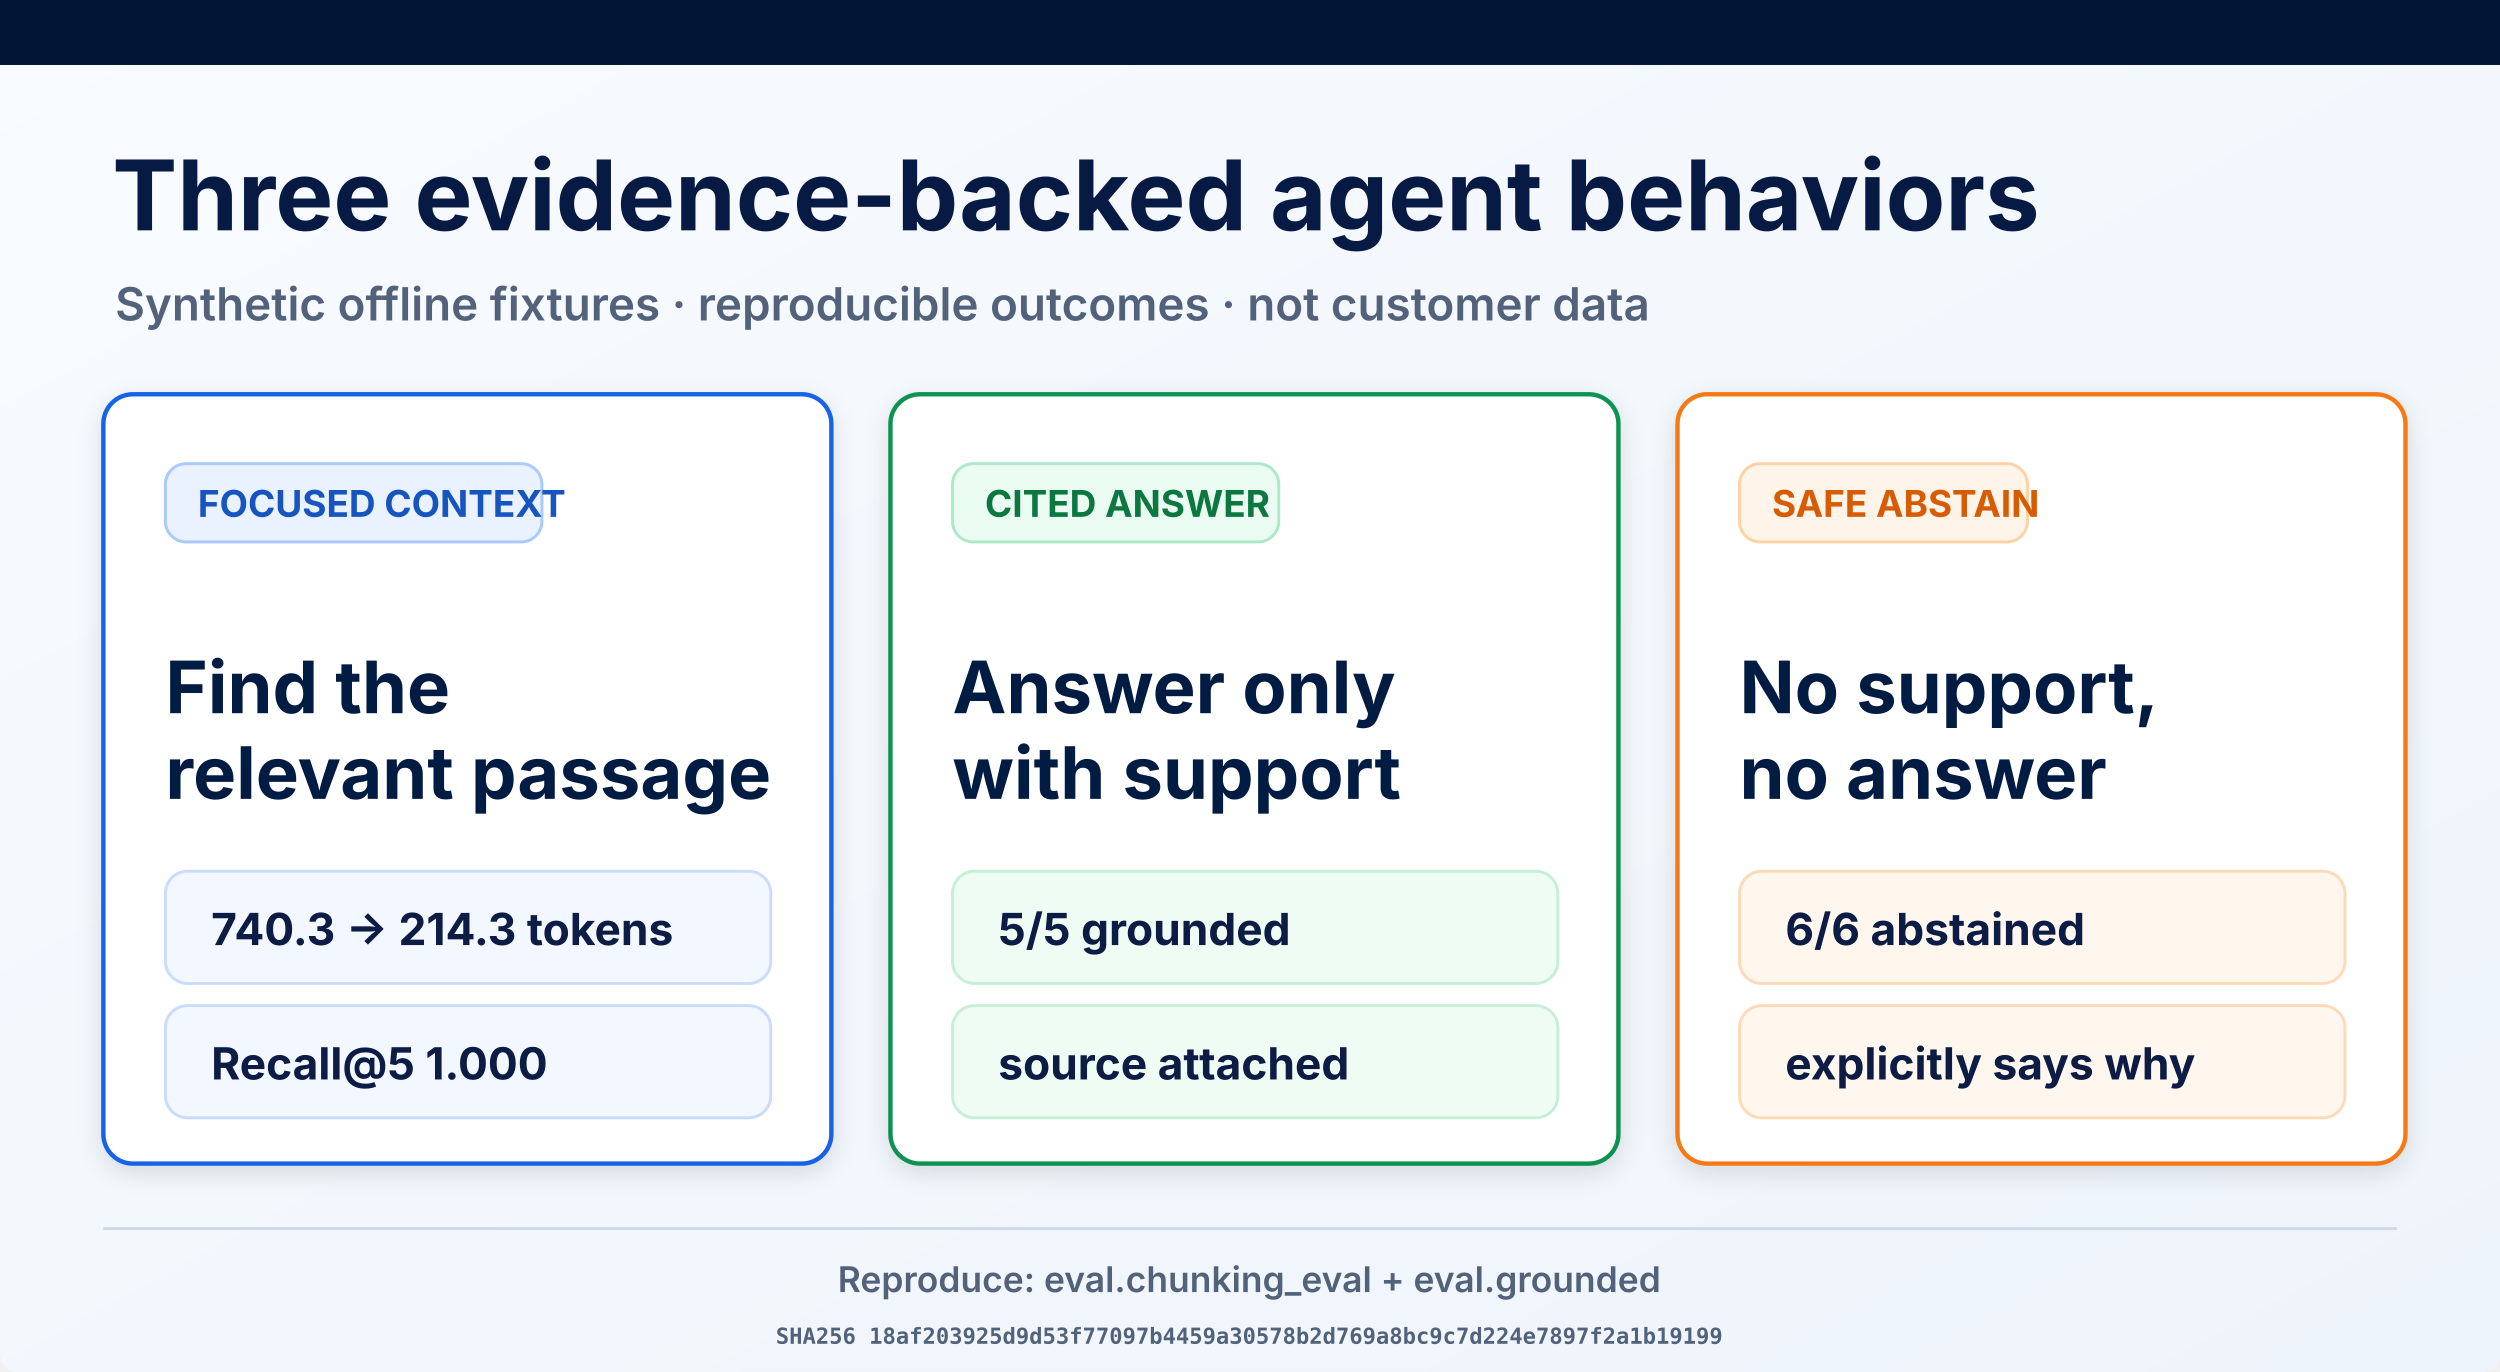
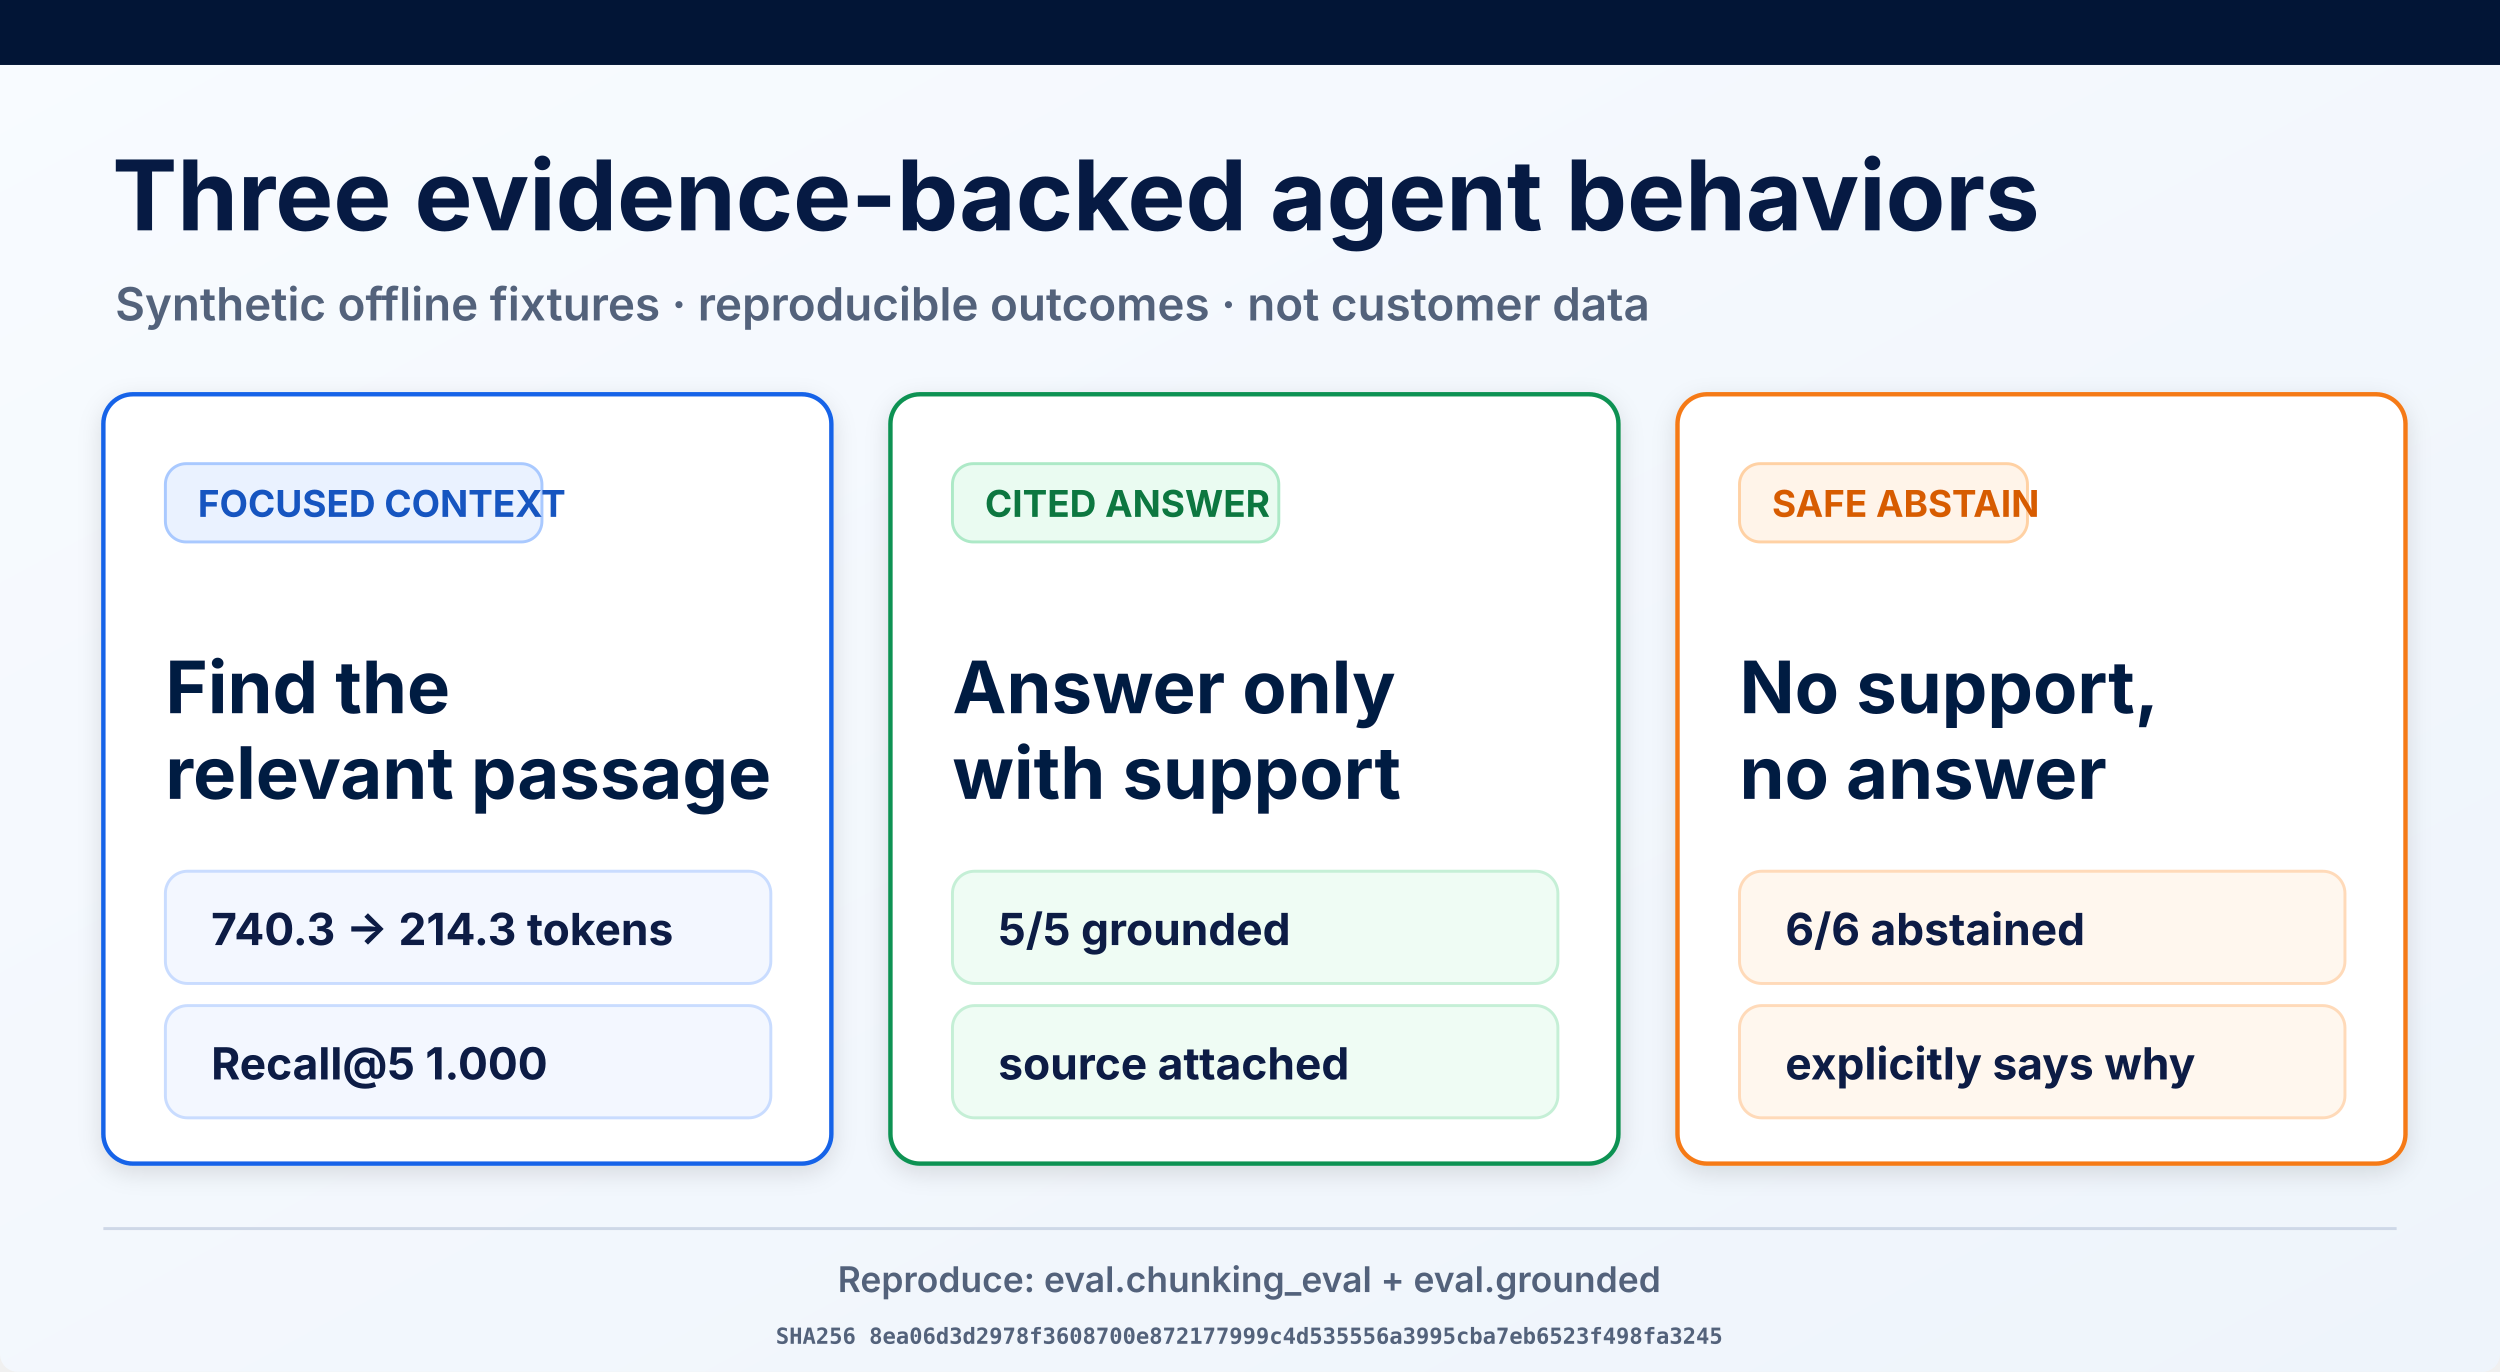
<svg xmlns="http://www.w3.org/2000/svg" width="1693" height="929" viewBox="0 0 1693 929" role="img" aria-labelledby="title desc">
  <defs>
    <linearGradient id="page" x1="0" y1="0" x2="1" y2="1">
      <stop offset="0" stop-color="#f8fbff" />
      <stop offset="1" stop-color="#eef4fb" />
    </linearGradient>
    <filter id="shadow" x="-10%" y="-10%" width="120%" height="130%">
      <feDropShadow dx="0" dy="5" stdDeviation="8" flood-opacity=".12" />
    </filter>
  </defs>
  <rect width="1693" height="929" rx="12" fill="url(#page)" />
  <rect width="1693" height="44" fill="#021536" />
  <text x="76" y="156" font-family="Inter, Arial, sans-serif" font-size="66" font-weight="700" fill="#061a43">Three evidence-backed agent behaviors</text>
  <text x="78" y="217" font-family="Inter, Arial, sans-serif" font-size="31" font-weight="600" fill="#53627b">Synthetic offline fixtures · reproducible outcomes · not customer data</text>
  <g filter="url(#shadow)">
    <rect x="70" y="267" width="493" height="521" rx="20" fill="#fff" stroke="#1763e8" stroke-width="3" />
    <rect x="112" y="314" width="255" height="53" rx="14" fill="#eaf2ff" stroke="#a9c9ff" stroke-width="2" />
    <text x="134" y="350" font-family="Inter, Arial, sans-serif" font-size="25" font-weight="700" fill="#1554c0">FOCUSED CONTEXT</text>
    <text x="112" y="483" font-family="Inter, Arial, sans-serif" font-size="49" font-weight="700" fill="#061a43">Find the</text>
    <text x="112" y="541" font-family="Inter, Arial, sans-serif" font-size="49" font-weight="700" fill="#061a43">relevant passage</text>
    <rect x="112" y="590" width="410" height="76" rx="15" fill="#f3f7ff" stroke="#c9dcff" stroke-width="2" />
    <text x="143" y="640" font-family="Inter, Arial, sans-serif" font-size="30" font-weight="700" fill="#0a1b44">740.3 → 214.3 tokens</text>
    <rect x="112" y="681" width="410" height="76" rx="15" fill="#f3f7ff" stroke="#c9dcff" stroke-width="2" />
    <text x="143" y="731" font-family="Inter, Arial, sans-serif" font-size="30" font-weight="700" fill="#0a1b44">Recall@5 1.000</text>
  </g>
  <g filter="url(#shadow)">
    <rect x="603" y="267" width="493" height="521" rx="20" fill="#fff" stroke="#109252" stroke-width="3" />
    <rect x="645" y="314" width="221" height="53" rx="14" fill="#eafbf1" stroke="#ade9c7" stroke-width="2" />
    <text x="667" y="350" font-family="Inter, Arial, sans-serif" font-size="25" font-weight="700" fill="#08773f">CITED ANSWER</text>
    <text x="645" y="483" font-family="Inter, Arial, sans-serif" font-size="49" font-weight="700" fill="#061a43">Answer only</text>
    <text x="645" y="541" font-family="Inter, Arial, sans-serif" font-size="49" font-weight="700" fill="#061a43">with support</text>
    <rect x="645" y="590" width="410" height="76" rx="15" fill="#effcf4" stroke="#c5efd6" stroke-width="2" />
    <text x="676" y="640" font-family="Inter, Arial, sans-serif" font-size="30" font-weight="700" fill="#0a1b44">5/5 grounded</text>
    <rect x="645" y="681" width="410" height="76" rx="15" fill="#effcf4" stroke="#c5efd6" stroke-width="2" />
    <text x="676" y="731" font-family="Inter, Arial, sans-serif" font-size="30" font-weight="700" fill="#0a1b44">source attached</text>
  </g>
  <g filter="url(#shadow)">
    <rect x="1136" y="267" width="493" height="521" rx="20" fill="#fff" stroke="#f57a19" stroke-width="3" />
    <rect x="1178" y="314" width="195" height="53" rx="14" fill="#fff4e9" stroke="#ffd1a4" stroke-width="2" />
    <text x="1200" y="350" font-family="Inter, Arial, sans-serif" font-size="25" font-weight="700" fill="#d75c06">SAFE ABSTAIN</text>
    <text x="1178" y="483" font-family="Inter, Arial, sans-serif" font-size="49" font-weight="700" fill="#061a43">No support,</text>
    <text x="1178" y="541" font-family="Inter, Arial, sans-serif" font-size="49" font-weight="700" fill="#061a43">no answer</text>
    <rect x="1178" y="590" width="410" height="76" rx="15" fill="#fff7ee" stroke="#ffdab9" stroke-width="2" />
    <text x="1209" y="640" font-family="Inter, Arial, sans-serif" font-size="30" font-weight="700" fill="#0a1b44">6/6 abstained</text>
    <rect x="1178" y="681" width="410" height="76" rx="15" fill="#fff7ee" stroke="#ffdab9" stroke-width="2" />
    <text x="1209" y="731" font-family="Inter, Arial, sans-serif" font-size="30" font-weight="700" fill="#0a1b44">explicitly says why</text>
  </g>
  <line x1="70" y1="832" x2="1623" y2="832" stroke="#ced8e7" stroke-width="2" />
  <text x="846" y="875" text-anchor="middle" font-family="Inter, Arial, sans-serif" font-size="24" font-weight="600" fill="#53627b">Reproduce: eval.chunking_eval + eval.grounded</text>
-   <text x="846" y="910" text-anchor="middle" font-family="ui-monospace, monospace" font-size="15" font-weight="600" fill="#53627b">SHA256 18af203925d9d53f77097b4459a30578b2d769a8bc9c7d224e7897f2a1b19199</text>
+   <text x="846" y="910" text-anchor="middle" font-family="ui-monospace, monospace" font-size="15" font-weight="600" fill="#53627b">SHA256 8ea06d3d2978f3608700e872177999c4d535556a3995cba7eb6523f498fa3245</text>
</svg>
